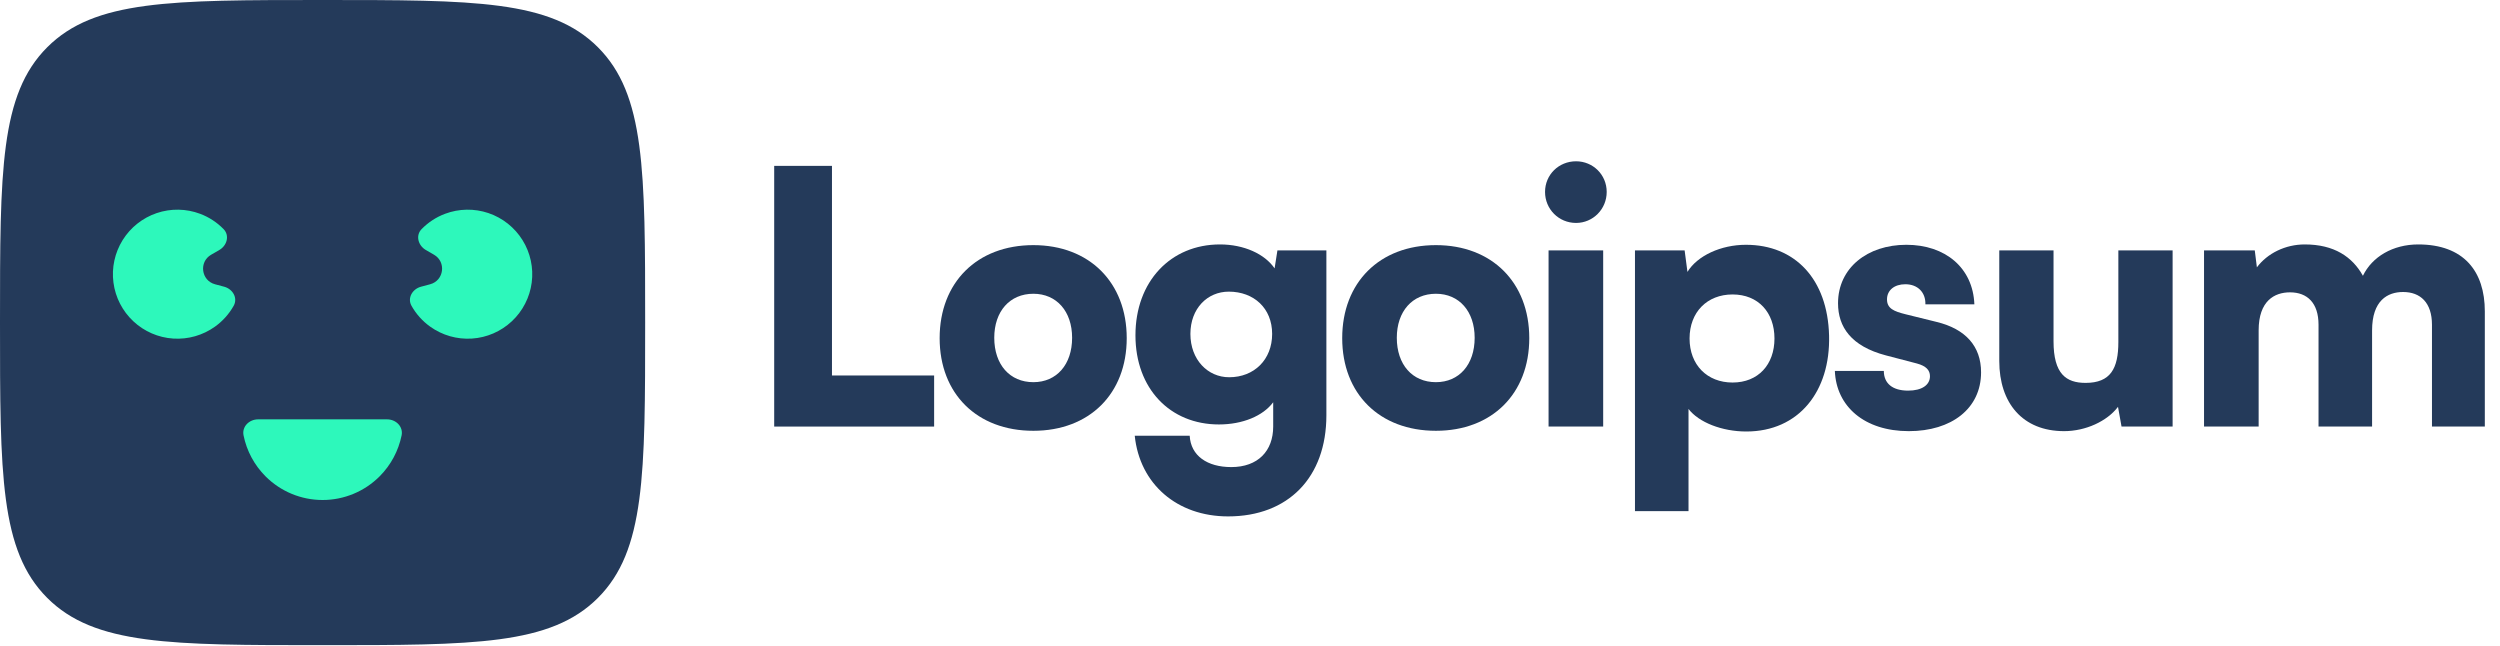
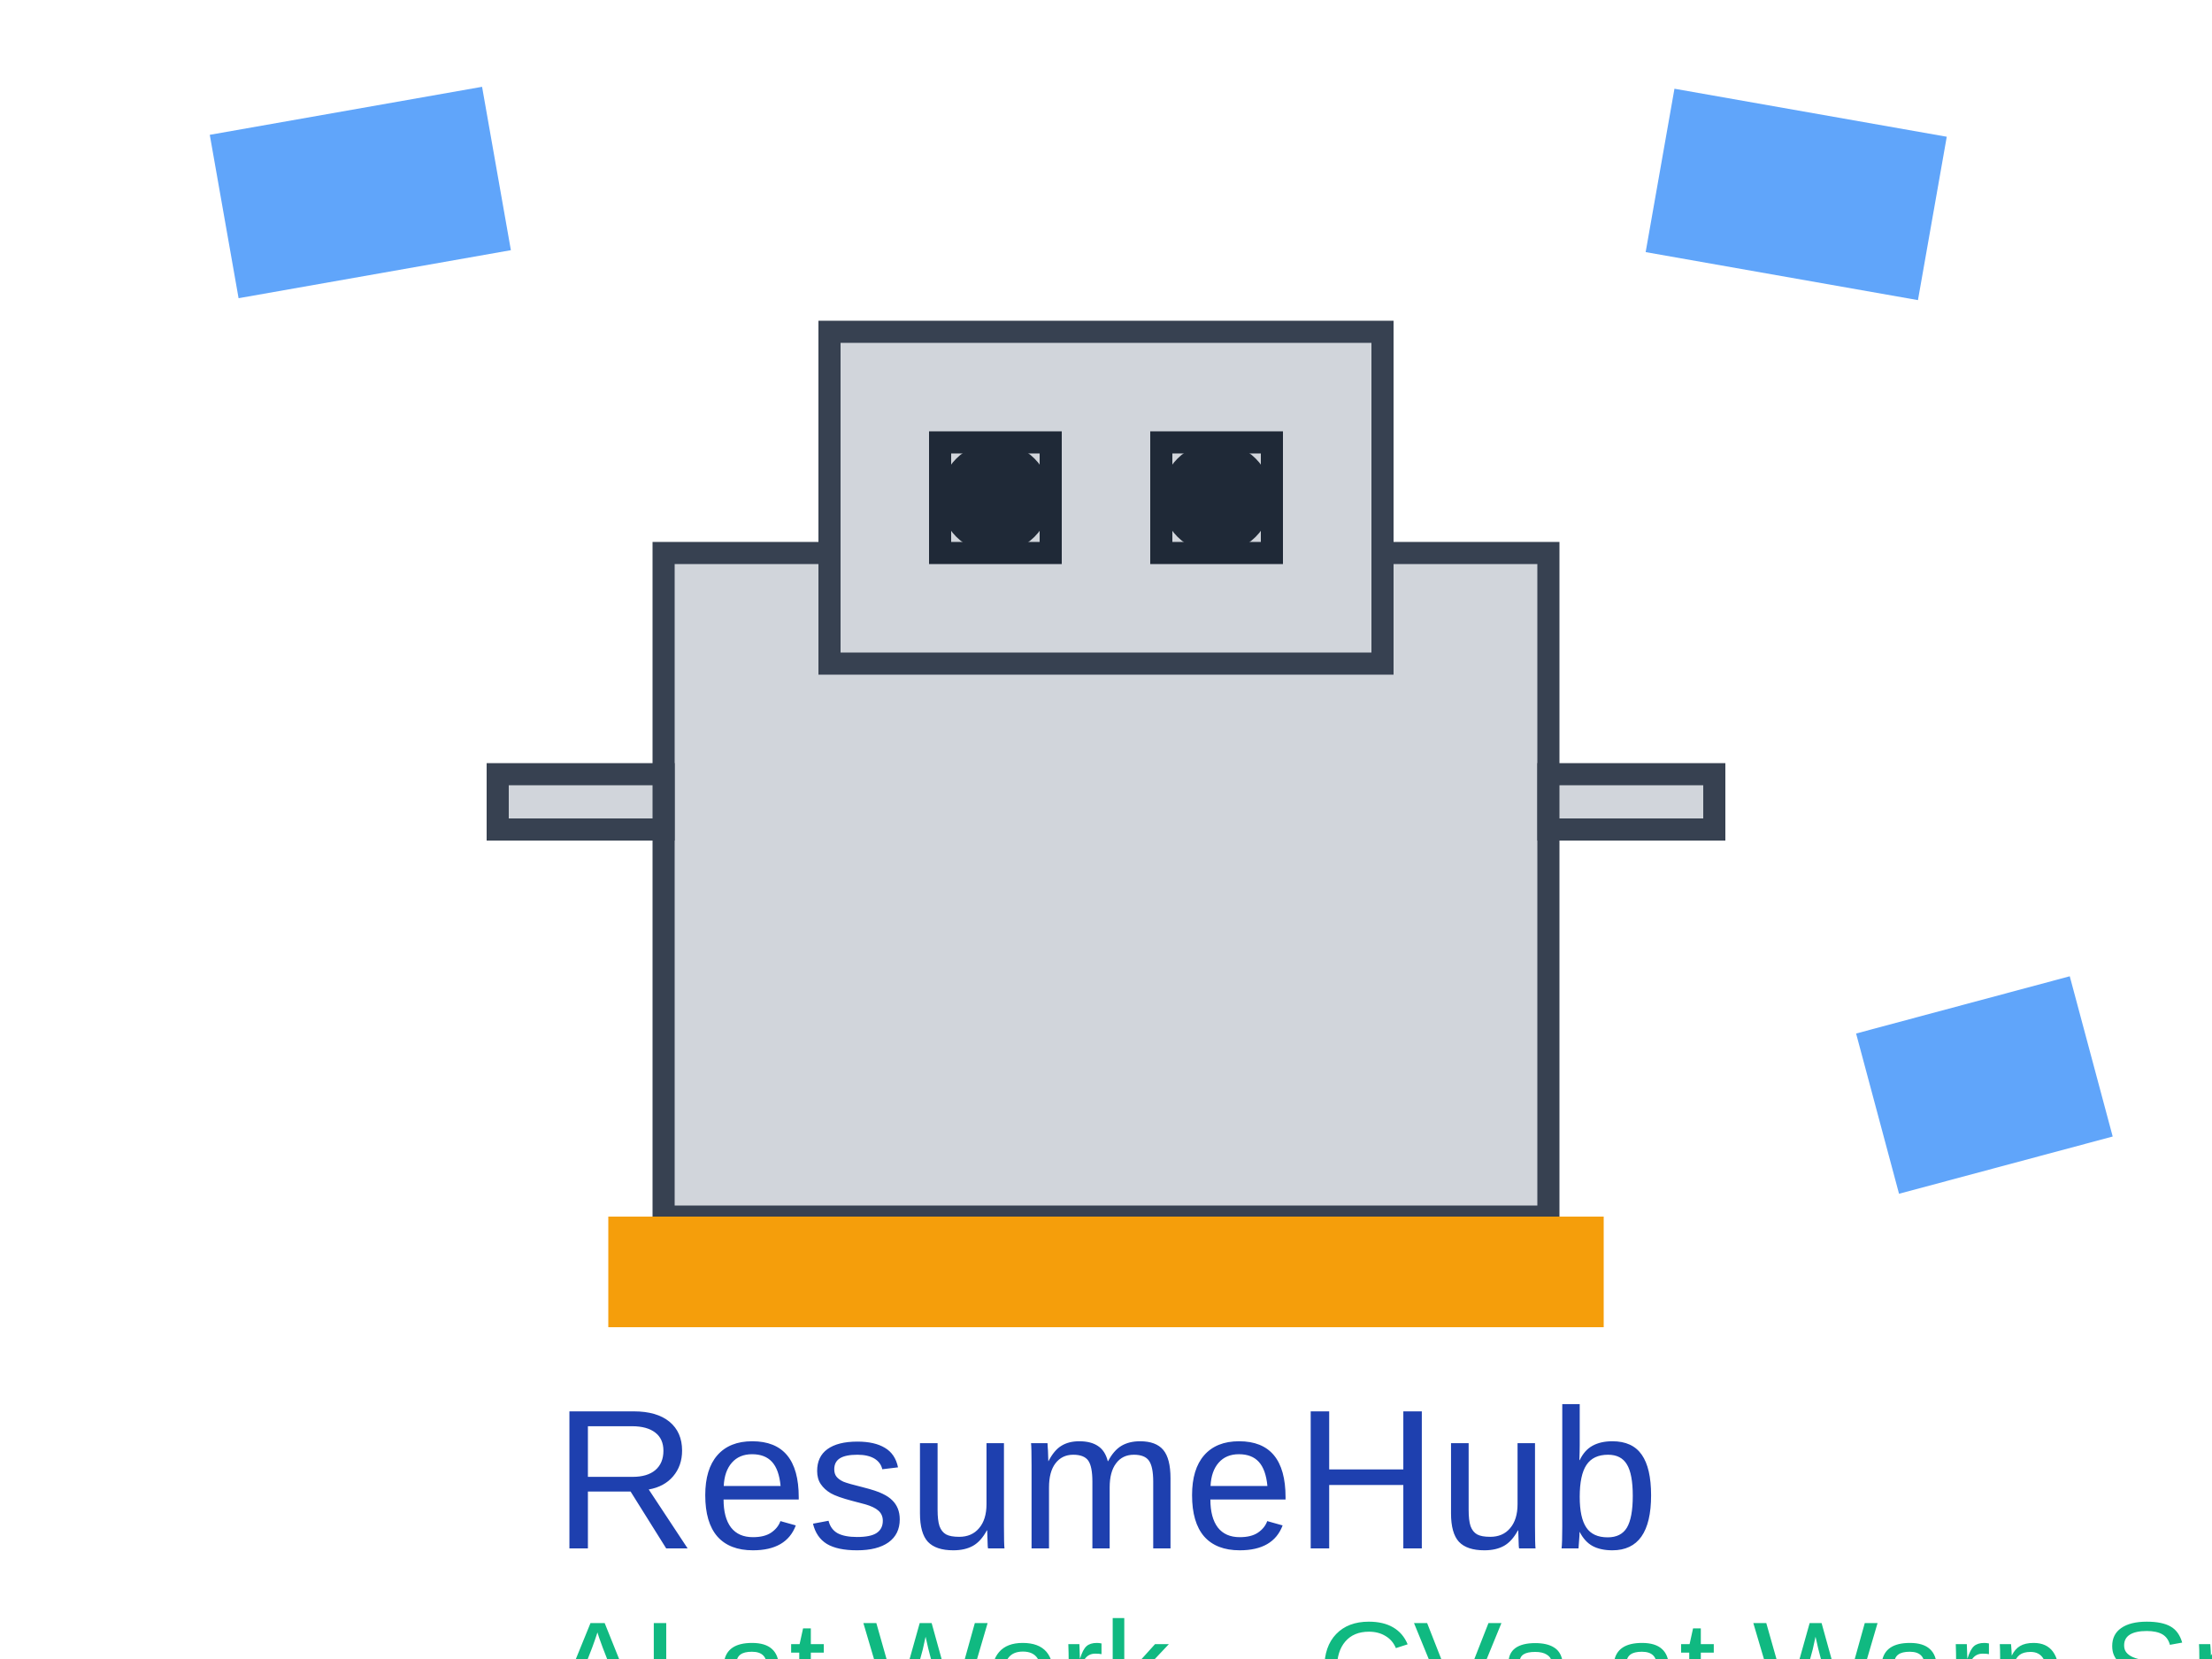
- <svg xmlns="http://www.w3.org/2000/svg" id="logo-34" width="155" height="40" viewBox="0 0 155 40" fill="none">
-   <path d="M51.582 10.284H48V26.447H57.916V23.28H51.582V10.284Z" class="ccustom" fill="#243A5A" />
-   <path d="M58.258 20.965C58.258 24.416 60.574 26.709 64.069 26.709C67.541 26.709 69.857 24.416 69.857 20.965C69.857 17.514 67.541 15.198 64.069 15.198C60.574 15.198 58.258 17.514 58.258 20.965ZM61.644 20.943C61.644 19.305 62.605 18.213 64.069 18.213C65.51 18.213 66.471 19.305 66.471 20.943C66.471 22.603 65.51 23.695 64.069 23.695C62.605 23.695 61.644 22.603 61.644 20.943Z" class="ccustom" fill="#243A5A" />
-   <path d="M70.398 20.79C70.398 24.088 72.538 26.316 75.574 26.316C77.038 26.316 78.305 25.792 78.938 24.94V26.447C78.938 27.954 77.999 28.959 76.339 28.959C74.854 28.959 73.827 28.26 73.761 27.015H70.354C70.66 30.008 72.975 32.017 76.142 32.017C79.877 32.017 82.236 29.593 82.236 25.748V15.526H79.2L79.025 16.64C78.414 15.745 77.125 15.155 75.64 15.155C72.582 15.155 70.398 17.448 70.398 20.79ZM73.805 20.703C73.805 19.13 74.854 18.082 76.186 18.082C77.737 18.082 78.873 19.108 78.873 20.703C78.873 22.297 77.759 23.389 76.208 23.389C74.876 23.389 73.805 22.297 73.805 20.703Z" class="ccustom" fill="#243A5A" />
-   <path d="M83.217 20.965C83.217 24.416 85.532 26.709 89.027 26.709C92.5 26.709 94.815 24.416 94.815 20.965C94.815 17.514 92.5 15.198 89.027 15.198C85.532 15.198 83.217 17.514 83.217 20.965ZM86.602 20.943C86.602 19.305 87.563 18.213 89.027 18.213C90.468 18.213 91.429 19.305 91.429 20.943C91.429 22.603 90.468 23.695 89.027 23.695C87.563 23.695 86.602 22.603 86.602 20.943Z" class="ccustom" fill="#243A5A" />
-   <path d="M97.715 13.822C98.763 13.822 99.615 12.97 99.615 11.9C99.615 10.83 98.763 10 97.715 10C96.645 10 95.793 10.83 95.793 11.9C95.793 12.97 96.645 13.822 97.715 13.822ZM96.011 26.447H99.397V15.526H96.011V26.447Z" class="ccustom" fill="#243A5A" />
-   <path d="M101.368 31.689H104.688V25.355C105.321 26.185 106.763 26.753 108.27 26.753C111.524 26.753 113.49 24.263 113.403 20.812C113.315 17.295 111.284 15.177 108.248 15.177C106.697 15.177 105.234 15.854 104.622 16.858L104.447 15.526H101.368V31.689ZM104.753 20.987C104.753 19.349 105.845 18.256 107.418 18.256C109.012 18.256 110.017 19.37 110.017 20.987C110.017 22.603 109.012 23.717 107.418 23.717C105.845 23.717 104.753 22.625 104.753 20.987Z" class="ccustom" fill="#243A5A" />
-   <path d="M113.761 22.996C113.848 25.202 115.596 26.731 118.348 26.731C120.991 26.731 122.826 25.333 122.826 23.084C122.826 21.467 121.865 20.397 120.073 19.96L118.13 19.48C117.431 19.305 116.994 19.13 116.994 18.562C116.994 17.994 117.452 17.623 118.13 17.623C118.894 17.623 119.396 18.125 119.375 18.868H122.411C122.323 16.596 120.598 15.177 118.195 15.177C115.771 15.177 113.958 16.618 113.958 18.802C113.958 20.266 114.766 21.467 116.928 22.035L118.85 22.537C119.418 22.69 119.658 22.952 119.658 23.324C119.658 23.87 119.156 24.219 118.304 24.219C117.321 24.219 116.797 23.761 116.797 22.996H113.761Z" class="ccustom" fill="#243A5A" />
-   <path d="M127.974 26.731C129.307 26.731 130.639 26.119 131.316 25.224L131.535 26.447H134.702V15.526H131.338V21.205C131.338 22.843 130.858 23.739 129.307 23.739C128.105 23.739 127.319 23.193 127.319 21.161V15.526H123.955V22.384C123.955 24.984 125.397 26.731 127.974 26.731Z" class="ccustom" fill="#243A5A" />
-   <path d="M140.036 26.447V20.484C140.036 18.649 141.019 18.125 141.98 18.125C143.05 18.125 143.749 18.781 143.749 20.135V26.447H147.069V20.484C147.069 18.628 148.03 18.104 148.991 18.104C150.061 18.104 150.782 18.759 150.782 20.135V26.447H154.059V19.305C154.059 16.815 152.748 15.155 149.93 15.155C148.358 15.155 147.069 15.919 146.501 17.099C145.846 15.919 144.71 15.155 142.897 15.155C141.696 15.155 140.582 15.701 139.927 16.575L139.796 15.526H136.65V26.447H140.036Z" class="ccustom" fill="#243A5A" />
-   <path d="M0 20C0 10.572 0 5.858 2.929 2.929C5.858 0 10.572 0 20 0C29.428 0 34.142 0 37.071 2.929C40 5.858 40 10.572 40 20C40 29.428 40 34.142 37.071 37.071C34.142 40 29.428 40 20 40C10.572 40 5.858 40 2.929 37.071C0 34.142 0 29.428 0 20Z" class="ccustom" fill="#243A5A" />
-   <path d="M24 26C24.552 26 25.01 26.452 24.9 26.993C24.706 27.949 24.235 28.835 23.535 29.535C22.598 30.473 21.326 31 20 31C18.674 31 17.402 30.473 16.465 29.535C15.764 28.835 15.293 27.949 15.1 26.993C14.99 26.452 15.448 26 16 26L24 26Z" class="ccompli2" fill="#2DF8BB" />
-   <path d="M26.102 17.776C25.569 17.919 25.242 18.477 25.513 18.959C25.797 19.466 26.191 19.908 26.67 20.251C27.422 20.79 28.338 21.052 29.262 20.991C30.185 20.931 31.059 20.552 31.734 19.919C32.41 19.287 32.845 18.44 32.966 17.522C33.087 16.605 32.886 15.674 32.397 14.888C31.908 14.102 31.162 13.51 30.286 13.212C29.41 12.915 28.457 12.93 27.591 13.256C27.04 13.464 26.545 13.789 26.139 14.205C25.753 14.6 25.924 15.224 26.402 15.5L26.909 15.793C27.681 16.238 27.529 17.394 26.668 17.625L26.102 17.776Z" class="ccompli2" fill="#2DF8BB" />
-   <path d="M13.898 17.776C14.431 17.919 14.758 18.477 14.488 18.959C14.203 19.466 13.809 19.908 13.33 20.251C12.578 20.79 11.662 21.052 10.739 20.991C9.815 20.931 8.941 20.552 8.266 19.919C7.59 19.287 7.155 18.44 7.034 17.522C6.913 16.605 7.115 15.674 7.603 14.888C8.092 14.102 8.838 13.51 9.714 13.212C10.591 12.915 11.543 12.93 12.409 13.256C12.961 13.464 13.456 13.789 13.862 14.205C14.248 14.6 14.076 15.224 13.598 15.5L13.091 15.793C12.319 16.238 12.472 17.394 13.332 17.625L13.898 17.776Z" class="ccompli2" fill="#2DF8BB" />
+ <svg xmlns="http://www.w3.org/2000/svg" width="200" height="150" viewBox="0 0 200 150">
+   <rect x="60" y="50" width="80" height="60" fill="#D1D5DB" stroke="#374151" stroke-width="2" />
+   <rect x="75" y="30" width="50" height="30" fill="#D1D5DB" stroke="#374151" stroke-width="2" />
+   <circle cx="90" cy="45" r="5" fill="#1F2937" />
+   <circle cx="110" cy="45" r="5" fill="#1F2937" />
+   <rect x="85" y="40" width="10" height="10" fill="transparent" stroke="#1F2937" stroke-width="2" />
+   <rect x="105" y="40" width="10" height="10" fill="transparent" stroke="#1F2937" stroke-width="2" />
+   <rect x="45" y="70" width="15" height="5" fill="#D1D5DB" stroke="#374151" stroke-width="2" />
+   <rect x="140" y="70" width="15" height="5" fill="#D1D5DB" stroke="#374151" stroke-width="2" />
+   <rect x="20" y="10" width="25" height="15" fill="#60A5FA" transform="rotate(-10 32,17)" />
+   <rect x="150" y="10" width="25" height="15" fill="#60A5FA" transform="rotate(10 162,17)" />
+   <rect x="170" y="90" width="20" height="15" fill="#60A5FA" transform="rotate(-15 182,100)" />
+   <rect x="55" y="110" width="90" height="10" fill="#F59E0B" />
+   <text x="50" y="140" font-family="Arial" font-size="18" fill="#1E40AF">ResumeHub</text>
+   <text x="50" y="155" font-family="Arial" font-size="12" fill="#10B981">AI at Work – CVs at Warp Speed!</text>
</svg>
